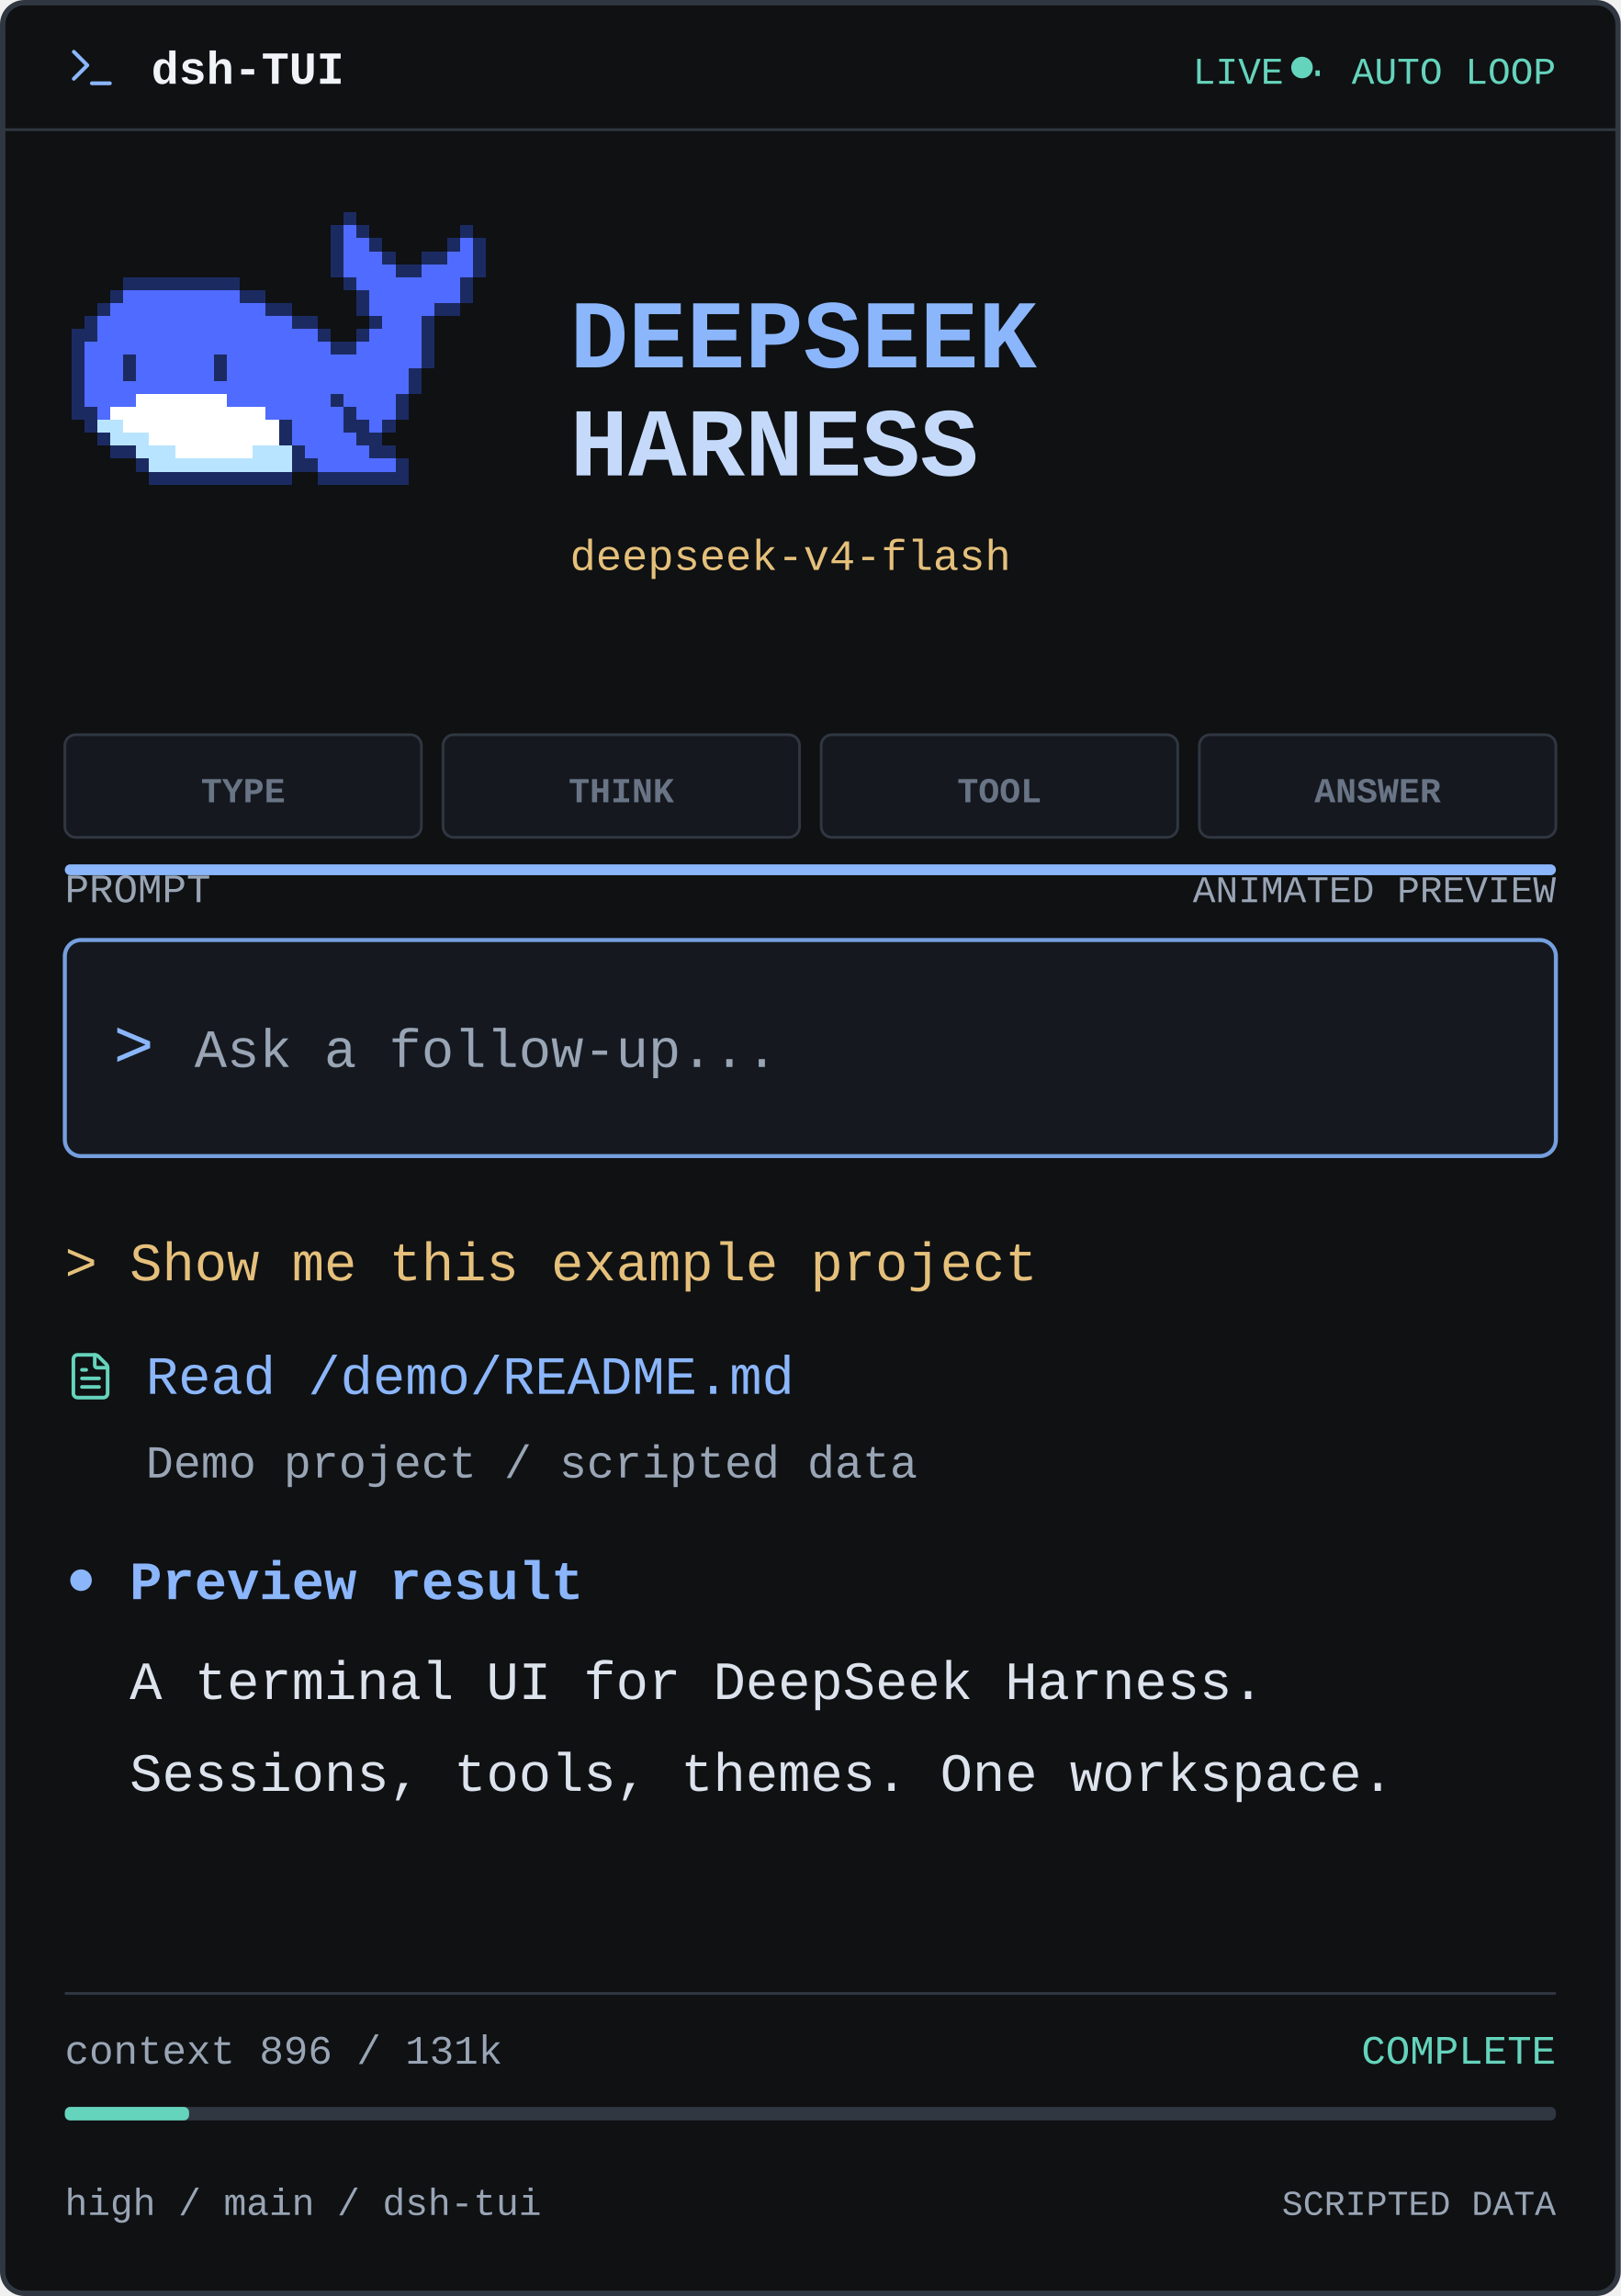
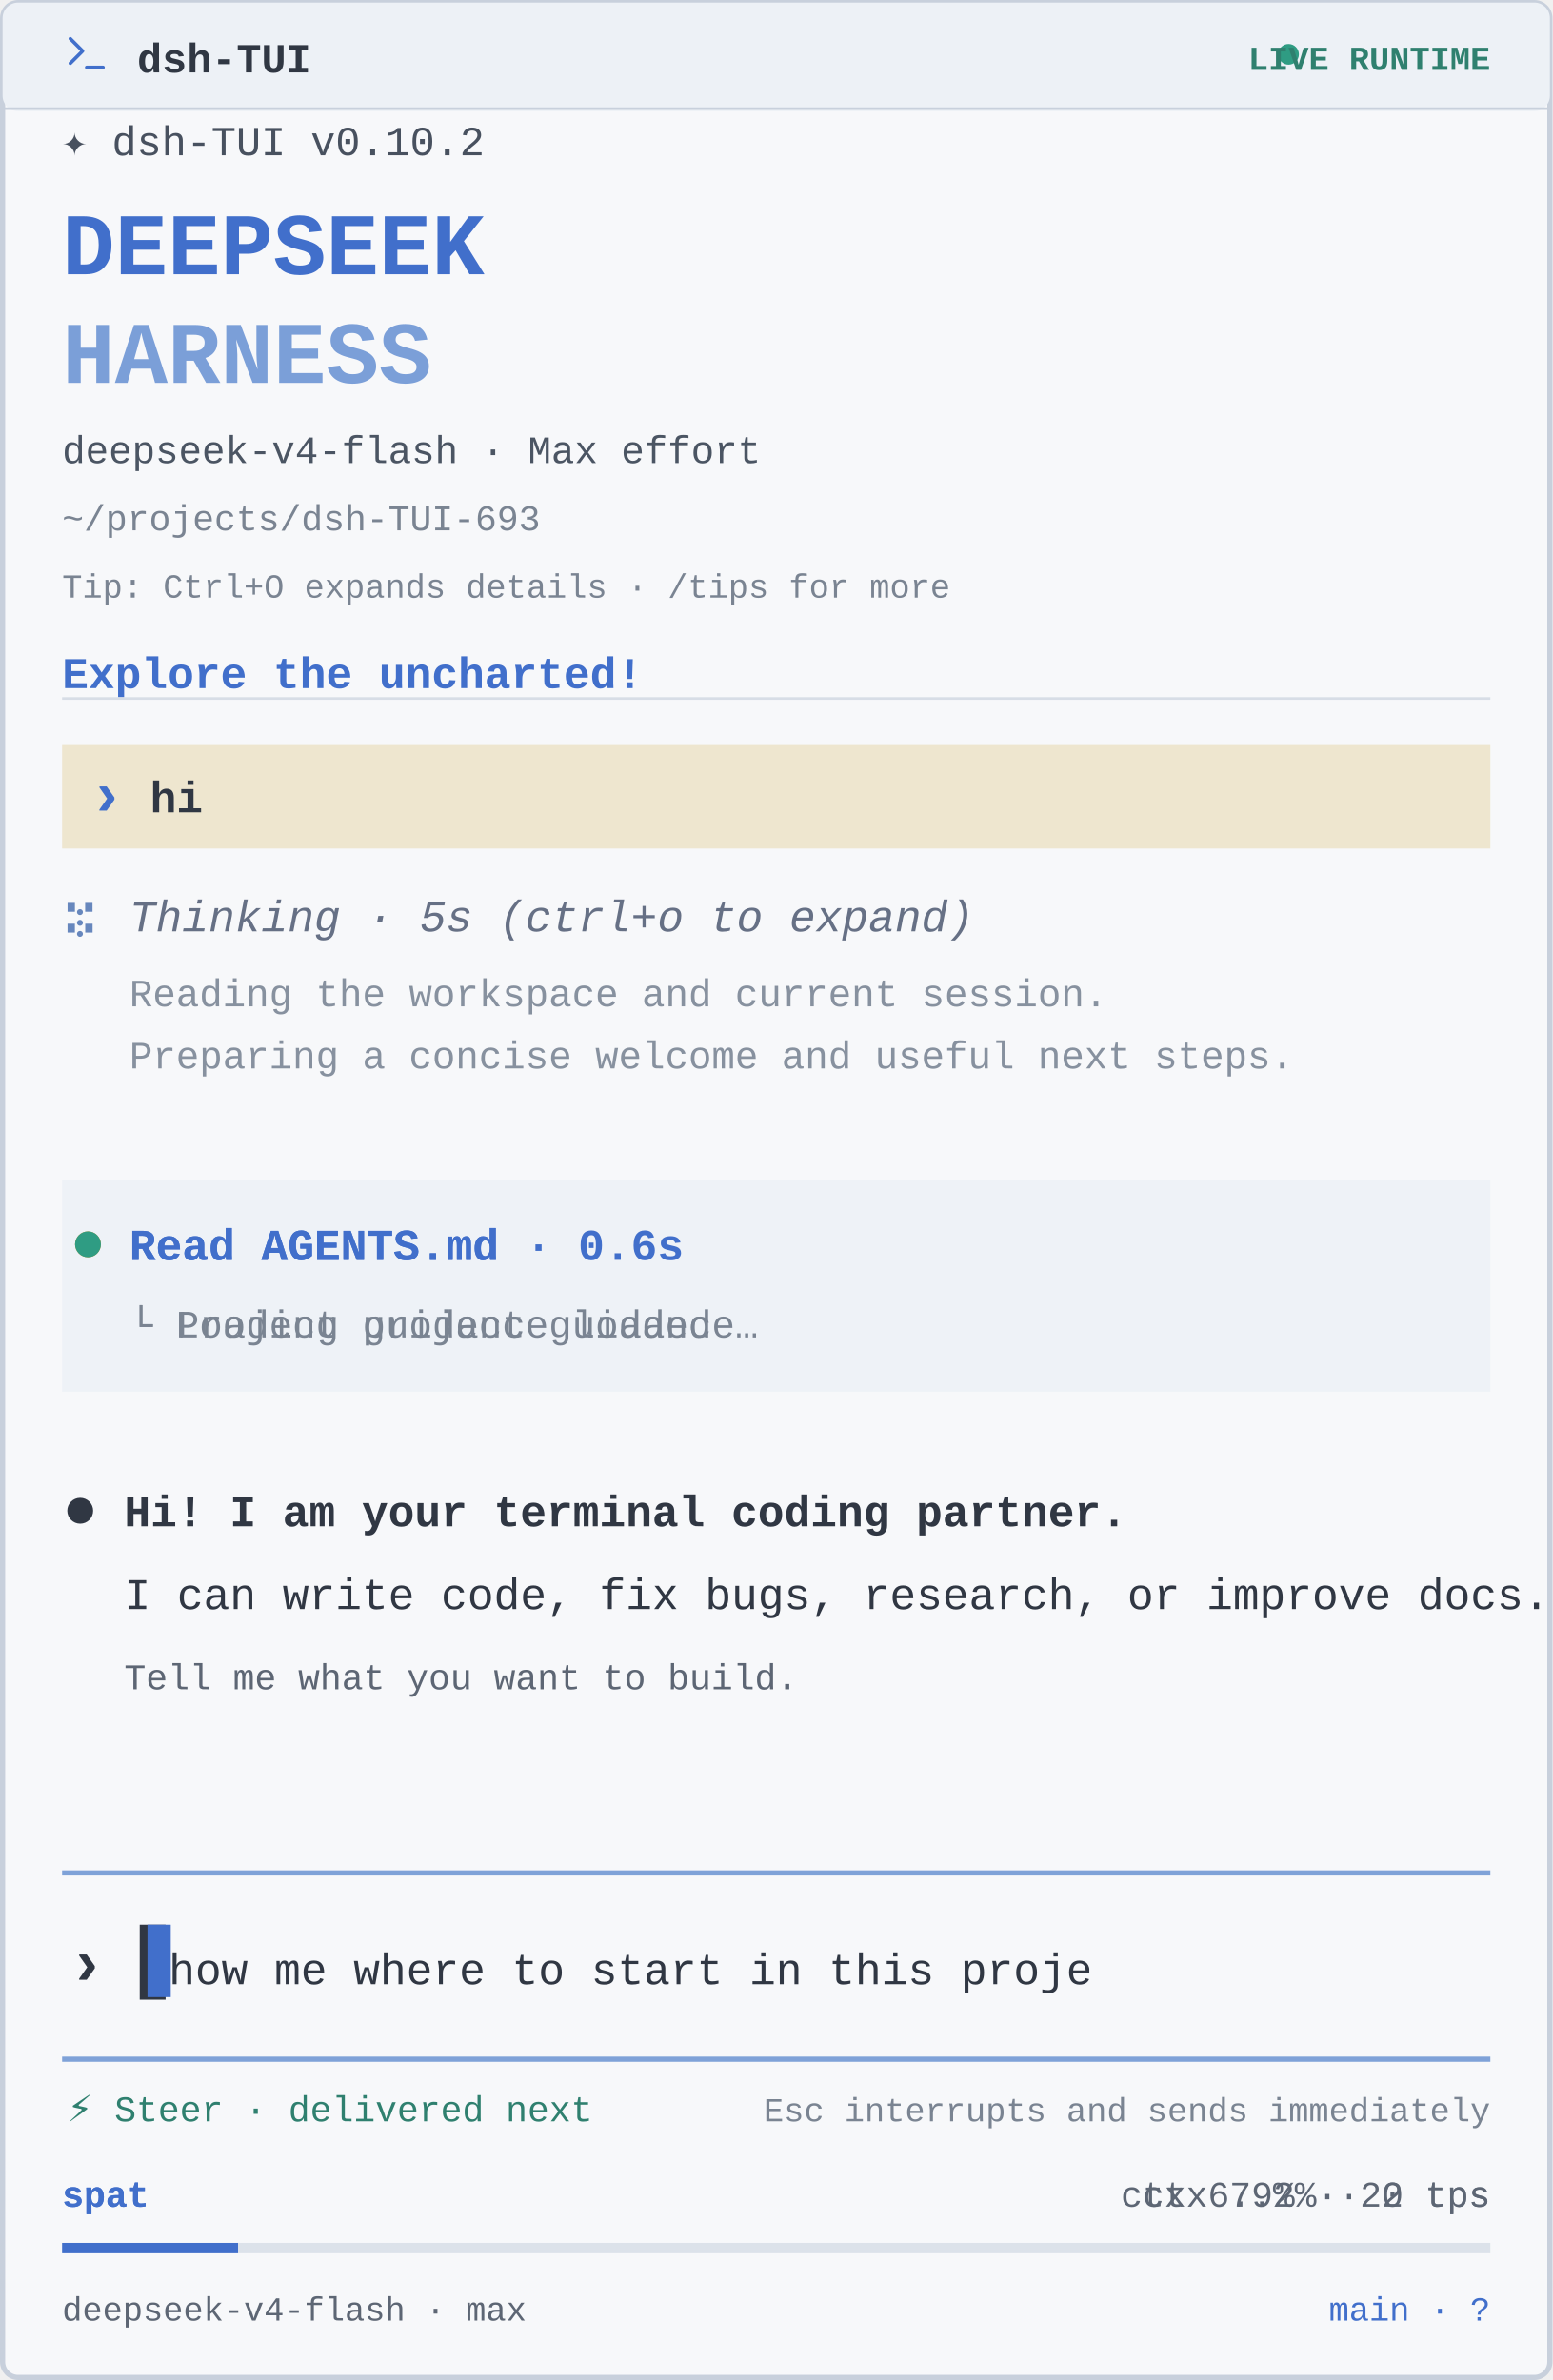
- <svg xmlns="http://www.w3.org/2000/svg" width="600" height="850" viewBox="0 0 600 850" role="img" aria-labelledby="title desc">
+ <svg xmlns="http://www.w3.org/2000/svg" width="600" height="920" viewBox="0 0 600 920" role="img" aria-labelledby="title desc">
  <style>
    text { font-family: "Cascadia Code","SFMono-Regular",Consolas,"Liberation Mono","Microsoft YaHei",monospace; letter-spacing: 0; }
    a:hover .tile { fill: #1b2028; }
    a:focus-visible .tile { stroke: #8bb6fb; stroke-width: 3; }
-     .draft { opacity: 0; animation: draft 14s linear infinite; }
-     .mask { transform-origin: 0 0; animation: typing 14s steps(28, end) infinite; }
-     .caret { animation: cursorMove 14s steps(28, end) infinite, blink 1s step-end infinite; }
-     .placeholder { opacity: 1; animation: placeholder 14s step-end infinite; }
-     .sent { opacity: 1; animation: sent 14s step-end infinite; }
-     .thinking { opacity: 0; animation: thinking 14s step-end infinite; }
-     .tool { opacity: 1; animation: tool 14s step-end infinite; }
-     .answer { opacity: 1; animation: answer 14s step-end infinite; }
-     .answer-mask { transform-origin: 0 0; animation: response 14s steps(26, end) infinite; }
-     .answer-line-two { opacity: 1; animation: second 14s step-end infinite; }
-     .complete { opacity: 1; animation: complete 14s step-end infinite; }
-     .meter { transform-origin: 0 0; animation: meter 14s linear infinite; }
-     .dot { animation: blink 1s step-end infinite; }
-     .phase-type,.phase-think,.phase-tooling,.phase-respond { opacity: 0; }
-     .phase-type { animation: phaseType 14s step-end infinite; }
-     .phase-think { animation: phaseThink 14s step-end infinite; }
-     .phase-tooling { animation: phaseTool 14s step-end infinite; }
-     .phase-respond { animation: phaseRespond 14s step-end infinite; }
-     .loop-meter { transform-origin: 0 0; animation: loopMeter 14s linear infinite; }
-     .live-dot { animation: livePulse 1.4s ease-in-out infinite; }
-     .whale-motion { animation: whaleMotion 14s ease-in-out infinite; }
-     @keyframes draft { 0%,24% { opacity:1; } 25%,100% { opacity:0; } }
-     @keyframes typing { 0%,4% { transform:scaleX(0); } 21%,100% { transform:scaleX(1); } }
-     @keyframes cursorMove { 0%,4% { transform:translateX(0); } 21%,100% { transform:translateX(327px); } }
-     @keyframes blink { 0%,49% { opacity:1; } 50%,100% { opacity:0; } }
-     @keyframes placeholder { 0%,24% { opacity:0; } 25%,100% { opacity:1; } }
-     @keyframes sent { 0%,24% { opacity:0; } 25%,100% { opacity:1; } }
-     @keyframes thinking { 0%,25% { opacity:0; } 26%,44% { opacity:1; } 45%,100% { opacity:0; } }
-     @keyframes tool { 0%,43% { opacity:0; } 44%,100% { opacity:1; } }
-     @keyframes answer { 0%,54% { opacity:0; } 55%,100% { opacity:1; } }
-     @keyframes response { 0%,54% { transform:scaleX(0); } 73%,100% { transform:scaleX(1); } }
-     @keyframes second { 0%,75% { opacity:0; } 76%,100% { opacity:1; } }
-     @keyframes complete { 0%,82% { opacity:0; } 83%,100% { opacity:1; } }
-     @keyframes meter { 0%,25% { transform:scaleX(.08); } 80%,100% { transform:scaleX(1); } }
-     @keyframes phaseType { 0%,24% { opacity:1; } 25%,100% { opacity:0; } }
-     @keyframes phaseThink { 0%,24% { opacity:0; } 25%,43% { opacity:1; } 44%,100% { opacity:0; } }
-     @keyframes phaseTool { 0%,43% { opacity:0; } 44%,54% { opacity:1; } 55%,100% { opacity:0; } }
-     @keyframes phaseRespond { 0%,54% { opacity:0; } 55%,100% { opacity:1; } }
-     @keyframes loopMeter { from { transform:scaleX(0); } to { transform:scaleX(1); } }
-     @keyframes livePulse { 0%,100% { opacity:.35; } 50% { opacity:1; } }
-     @keyframes whaleMotion { 0%,24% { transform:translateY(0); } 6%,18% { transform:translateY(-4px); } 25%,100% { transform:translateY(0); } }
+     .spinner-a { animation: spinnerA 1s steps(1,end) infinite; }
+     .spinner-b { animation: spinnerB 1s steps(1,end) infinite; }
+     .thinking-row { animation: thinkingRow 16s step-end infinite; }
+     .tool-row { animation: toolRow 16s step-end infinite; }
+     .tool-running { animation: toolRunning 16s step-end infinite; }
+     .tool-done { animation: toolDone 16s step-end infinite; }
+     .answer { animation: answer 16s step-end infinite; }
+     .answer-mask { transform-origin:0 0; animation: answerReveal 16s steps(31,end) infinite; }
+     .answer-two { animation: answerTwo 16s step-end infinite; }
+     .draft { animation: draft 16s step-end infinite; }
+     .draft-mask { transform-origin:0 0; animation: draftReveal 16s steps(44,end) infinite; }
+     .draft-caret { animation: draftCaret 16s steps(44,end) infinite, blink 1s step-end infinite; }
+     .empty-caret { animation: emptyCaret 16s step-end infinite, blink 1s step-end infinite; }
+     .pending { animation: pending 16s step-end infinite; }
+     .busy-status { animation: busyStatus 16s step-end infinite; }
+     .idle-status { animation: idleStatus 16s step-end infinite; }
+     .activity { transform-origin:0 0; animation: activity 16s linear infinite; }
+     .live-dot { animation: pulse 1.4s ease-in-out infinite; }
+     @keyframes spinnerA { 0%,49% { opacity:1 } 50%,100% { opacity:0 } }
+     @keyframes spinnerB { 0%,49% { opacity:0 } 50%,100% { opacity:1 } }
+     @keyframes blink { 0%,48% { opacity:1 } 49%,100% { opacity:0 } }
+     @keyframes pulse { 0%,100% { opacity:.35 } 50% { opacity:1 } }
+     @keyframes thinkingRow { 0%,33% { opacity:1 } 34%,100% { opacity:.38 } }
+     @keyframes toolRow { 0%,20% { opacity:0 } 22%,100% { opacity:1 } }
+     @keyframes toolRunning { 0%,20% { opacity:0 } 22%,46% { opacity:1 } 47%,100% { opacity:0 } }
+     @keyframes toolDone { 0%,46% { opacity:0 } 47%,100% { opacity:1 } }
+     @keyframes answer { 0%,48% { opacity:0 } 50%,100% { opacity:1 } }
+     @keyframes answerReveal { 0%,49% { transform:scaleX(0) } 74%,100% { transform:scaleX(1) } }
+     @keyframes answerTwo { 0%,73% { opacity:0 } 75%,100% { opacity:1 } }
+     @keyframes draft { 0%,70% { opacity:0 } 72%,100% { opacity:1 } }
+     @keyframes draftReveal { 0%,71% { transform:scaleX(0) } 91%,100% { transform:scaleX(1) } }
+     @keyframes draftCaret { 0%,71% { transform:translateX(0) } 91%,100% { transform:translateX(366px) } }
+     @keyframes emptyCaret { 0%,71% { opacity:1 } 72%,100% { opacity:0 } }
+     @keyframes pending { 0%,91% { opacity:0 } 92%,100% { opacity:1 } }
+     @keyframes busyStatus { 0%,91% { opacity:1 } 92%,100% { opacity:0 } }
+     @keyframes idleStatus { 0%,91% { opacity:0 } 92%,100% { opacity:1 } }
+     @keyframes activity { 0% { transform:scaleX(.07) } 92%,100% { transform:scaleX(1) } }
  </style>
  <defs>
+     <clipPath id="answer-clip">
+       <rect class="answer-mask" x="0" y="-25" width="498" height="64" />
+     </clipPath>
    <clipPath id="draft-clip">
-       <rect class="mask" x="0" y="-25" width="327" height="34" />
-     </clipPath>
-     <clipPath id="answer-clip">
-       <rect class="answer-mask" x="0" y="-26" width="520" height="38" />
+       <rect class="draft-mask" x="0" y="-25" width="366" height="34" />
    </clipPath>
  </defs>
-   <rect x="1" y="1" width="598" height="848" rx="8" fill="#0f1113" stroke="#303741" stroke-width="2" />
-   <path d="M1 48H599" stroke="#303741" />
-   <g transform="translate(24 15) scale(0.8333333)" fill="none" stroke="#8bb6fb" stroke-width="1.7" stroke-linecap="round" stroke-linejoin="round">
+   <rect x="1" y="1" width="598" height="918" rx="6" fill="#f7f8fa" stroke="#c8d0dc" stroke-width="2" />
+   <rect x="1" y="1" width="598" height="42" rx="6" fill="#edf1f6" />
+   <path d="M1 42H599" stroke="#c8d0dc" />
+   <g transform="translate(24 11) scale(0.7916667)" fill="none" stroke="#416fcb" stroke-width="1.7" stroke-linecap="round" stroke-linejoin="round">
    <path d="M12 19h8" />
    <path d="m4 17 6-6-6-6" />
  </g>
-   <text x="56" y="31" font-size="17" fill="#f0f3f7" font-weight="700">dsh-TUI</text>
-   <circle class="live-dot" cx="482" cy="25" r="4" fill="#65d4bc" />
-   <text x="576" y="31" font-size="14" fill="#65d4bc" text-anchor="end">LIVE · AUTO LOOP</text>
-   <g class="whale-motion">
-     <g transform="translate(12 69) scale(4.8)" shape-rendering="crispEdges">
-       <path fill="#1b2b62" d="M24 2h1v1h-1zM23 3h1v1h-1zM25 3h1v1h-1zM33 3h1v1h-1zM23 4h1v1h-1zM26 4h1v1h-1zM32 4h1v1h-1zM34 4h1v1h-1zM23 5h1v1h-1zM27 5h1v1h-1zM30 5h1v1h-1zM31 5h1v1h-1zM34 5h1v1h-1zM23 6h1v1h-1zM28 6h1v1h-1zM29 6h1v1h-1zM34 6h1v1h-1zM7 7h1v1h-1zM8 7h1v1h-1zM9 7h1v1h-1zM10 7h1v1h-1zM11 7h1v1h-1zM12 7h1v1h-1zM13 7h1v1h-1zM14 7h1v1h-1zM15 7h1v1h-1zM24 7h1v1h-1zM33 7h1v1h-1zM6 8h1v1h-1zM16 8h1v1h-1zM17 8h1v1h-1zM25 8h1v1h-1zM33 8h1v1h-1zM5 9h1v1h-1zM18 9h1v1h-1zM19 9h1v1h-1zM25 9h1v1h-1zM31 9h1v1h-1zM32 9h1v1h-1zM4 10h1v1h-1zM20 10h1v1h-1zM21 10h1v1h-1zM26 10h1v1h-1zM30 10h1v1h-1zM3 11h1v1h-1zM4 11h1v1h-1zM22 11h1v1h-1zM25 11h1v1h-1zM30 11h1v1h-1zM3 12h1v1h-1zM23 12h1v1h-1zM24 12h1v1h-1zM30 12h1v1h-1zM3 13h1v1h-1zM7 13h1v1h-1zM14 13h1v1h-1zM30 13h1v1h-1zM3 14h1v1h-1zM7 14h1v1h-1zM14 14h1v1h-1zM29 14h1v1h-1zM3 15h1v1h-1zM29 15h1v1h-1zM3 16h1v1h-1zM23 16h1v1h-1zM28 16h1v1h-1zM3 17h1v1h-1zM4 17h1v1h-1zM24 17h1v1h-1zM28 17h1v1h-1zM4 18h1v1h-1zM19 18h1v1h-1zM24 18h1v1h-1zM25 18h1v1h-1zM27 18h1v1h-1zM5 19h1v1h-1zM19 19h1v1h-1zM25 19h1v1h-1zM26 19h1v1h-1zM6 20h1v1h-1zM7 20h1v1h-1zM20 20h1v1h-1zM26 20h1v1h-1zM27 20h1v1h-1zM8 21h1v1h-1zM20 21h1v1h-1zM21 21h1v1h-1zM28 21h1v1h-1zM9 22h1v1h-1zM10 22h1v1h-1zM11 22h1v1h-1zM12 22h1v1h-1zM13 22h1v1h-1zM14 22h1v1h-1zM15 22h1v1h-1zM16 22h1v1h-1zM17 22h1v1h-1zM18 22h1v1h-1zM19 22h1v1h-1zM22 22h1v1h-1zM23 22h1v1h-1zM24 22h1v1h-1zM25 22h1v1h-1zM26 22h1v1h-1zM27 22h1v1h-1zM28 22h1v1h-1z" />
-       <path fill="#506bff" d="M24 3h1v1h-1zM24 4h1v1h-1zM25 4h1v1h-1zM33 4h1v1h-1zM24 5h1v1h-1zM25 5h1v1h-1zM26 5h1v1h-1zM32 5h1v1h-1zM33 5h1v1h-1zM24 6h1v1h-1zM25 6h1v1h-1zM26 6h1v1h-1zM27 6h1v1h-1zM30 6h1v1h-1zM31 6h1v1h-1zM32 6h1v1h-1zM33 6h1v1h-1zM25 7h1v1h-1zM26 7h1v1h-1zM27 7h1v1h-1zM28 7h1v1h-1zM29 7h1v1h-1zM30 7h1v1h-1zM31 7h1v1h-1zM32 7h1v1h-1zM7 8h1v1h-1zM8 8h1v1h-1zM9 8h1v1h-1zM10 8h1v1h-1zM11 8h1v1h-1zM12 8h1v1h-1zM13 8h1v1h-1zM14 8h1v1h-1zM15 8h1v1h-1zM26 8h1v1h-1zM27 8h1v1h-1zM28 8h1v1h-1zM29 8h1v1h-1zM30 8h1v1h-1zM31 8h1v1h-1zM32 8h1v1h-1zM6 9h1v1h-1zM7 9h1v1h-1zM8 9h1v1h-1zM9 9h1v1h-1zM10 9h1v1h-1zM11 9h1v1h-1zM12 9h1v1h-1zM13 9h1v1h-1zM14 9h1v1h-1zM15 9h1v1h-1zM16 9h1v1h-1zM17 9h1v1h-1zM26 9h1v1h-1zM27 9h1v1h-1zM28 9h1v1h-1zM29 9h1v1h-1zM30 9h1v1h-1zM5 10h1v1h-1zM6 10h1v1h-1zM7 10h1v1h-1zM8 10h1v1h-1zM9 10h1v1h-1zM10 10h1v1h-1zM11 10h1v1h-1zM12 10h1v1h-1zM13 10h1v1h-1zM14 10h1v1h-1zM15 10h1v1h-1zM16 10h1v1h-1zM17 10h1v1h-1zM18 10h1v1h-1zM19 10h1v1h-1zM27 10h1v1h-1zM28 10h1v1h-1zM29 10h1v1h-1zM5 11h1v1h-1zM6 11h1v1h-1zM7 11h1v1h-1zM8 11h1v1h-1zM9 11h1v1h-1zM10 11h1v1h-1zM11 11h1v1h-1zM12 11h1v1h-1zM13 11h1v1h-1zM14 11h1v1h-1zM15 11h1v1h-1zM16 11h1v1h-1zM17 11h1v1h-1zM18 11h1v1h-1zM19 11h1v1h-1zM20 11h1v1h-1zM21 11h1v1h-1zM26 11h1v1h-1zM27 11h1v1h-1zM28 11h1v1h-1zM29 11h1v1h-1zM4 12h1v1h-1zM5 12h1v1h-1zM6 12h1v1h-1zM7 12h1v1h-1zM8 12h1v1h-1zM9 12h1v1h-1zM10 12h1v1h-1zM11 12h1v1h-1zM12 12h1v1h-1zM13 12h1v1h-1zM14 12h1v1h-1zM15 12h1v1h-1zM16 12h1v1h-1zM17 12h1v1h-1zM18 12h1v1h-1zM19 12h1v1h-1zM20 12h1v1h-1zM21 12h1v1h-1zM22 12h1v1h-1zM25 12h1v1h-1zM26 12h1v1h-1zM27 12h1v1h-1zM28 12h1v1h-1zM29 12h1v1h-1zM4 13h1v1h-1zM5 13h1v1h-1zM6 13h1v1h-1zM8 13h1v1h-1zM9 13h1v1h-1zM10 13h1v1h-1zM11 13h1v1h-1zM12 13h1v1h-1zM13 13h1v1h-1zM15 13h1v1h-1zM16 13h1v1h-1zM17 13h1v1h-1zM18 13h1v1h-1zM19 13h1v1h-1zM20 13h1v1h-1zM21 13h1v1h-1zM22 13h1v1h-1zM23 13h1v1h-1zM24 13h1v1h-1zM25 13h1v1h-1zM26 13h1v1h-1zM27 13h1v1h-1zM28 13h1v1h-1zM29 13h1v1h-1zM4 14h1v1h-1zM5 14h1v1h-1zM6 14h1v1h-1zM8 14h1v1h-1zM9 14h1v1h-1zM10 14h1v1h-1zM11 14h1v1h-1zM12 14h1v1h-1zM13 14h1v1h-1zM15 14h1v1h-1zM16 14h1v1h-1zM17 14h1v1h-1zM18 14h1v1h-1zM19 14h1v1h-1zM20 14h1v1h-1zM21 14h1v1h-1zM22 14h1v1h-1zM23 14h1v1h-1zM24 14h1v1h-1zM25 14h1v1h-1zM26 14h1v1h-1zM27 14h1v1h-1zM28 14h1v1h-1zM4 15h1v1h-1zM5 15h1v1h-1zM6 15h1v1h-1zM7 15h1v1h-1zM8 15h1v1h-1zM9 15h1v1h-1zM10 15h1v1h-1zM11 15h1v1h-1zM12 15h1v1h-1zM13 15h1v1h-1zM14 15h1v1h-1zM15 15h1v1h-1zM16 15h1v1h-1zM17 15h1v1h-1zM18 15h1v1h-1zM19 15h1v1h-1zM20 15h1v1h-1zM21 15h1v1h-1zM22 15h1v1h-1zM23 15h1v1h-1zM24 15h1v1h-1zM25 15h1v1h-1zM26 15h1v1h-1zM27 15h1v1h-1zM28 15h1v1h-1zM4 16h1v1h-1zM5 16h1v1h-1zM6 16h1v1h-1zM7 16h1v1h-1zM15 16h1v1h-1zM16 16h1v1h-1zM17 16h1v1h-1zM18 16h1v1h-1zM19 16h1v1h-1zM20 16h1v1h-1zM21 16h1v1h-1zM22 16h1v1h-1zM24 16h1v1h-1zM25 16h1v1h-1zM26 16h1v1h-1zM27 16h1v1h-1zM5 17h1v1h-1zM18 17h1v1h-1zM19 17h1v1h-1zM20 17h1v1h-1zM21 17h1v1h-1zM22 17h1v1h-1zM23 17h1v1h-1zM25 17h1v1h-1zM26 17h1v1h-1zM27 17h1v1h-1zM20 18h1v1h-1zM21 18h1v1h-1zM22 18h1v1h-1zM23 18h1v1h-1zM26 18h1v1h-1zM20 19h1v1h-1zM21 19h1v1h-1zM22 19h1v1h-1zM23 19h1v1h-1zM24 19h1v1h-1zM21 20h1v1h-1zM22 20h1v1h-1zM23 20h1v1h-1zM24 20h1v1h-1zM25 20h1v1h-1zM22 21h1v1h-1zM23 21h1v1h-1zM24 21h1v1h-1zM25 21h1v1h-1zM26 21h1v1h-1zM27 21h1v1h-1z" />
-       <path fill="#b9e4ff" d="M5 18h1v1h-1zM6 18h1v1h-1zM6 19h1v1h-1zM7 19h1v1h-1zM8 19h1v1h-1zM8 20h1v1h-1zM9 20h1v1h-1zM10 20h1v1h-1zM17 20h1v1h-1zM18 20h1v1h-1zM19 20h1v1h-1zM9 21h1v1h-1zM10 21h1v1h-1zM11 21h1v1h-1zM12 21h1v1h-1zM13 21h1v1h-1zM14 21h1v1h-1zM15 21h1v1h-1zM16 21h1v1h-1zM17 21h1v1h-1zM18 21h1v1h-1zM19 21h1v1h-1z" />
-       <path fill="#ffffff" d="M8 16h1v1h-1zM9 16h1v1h-1zM10 16h1v1h-1zM11 16h1v1h-1zM12 16h1v1h-1zM13 16h1v1h-1zM14 16h1v1h-1zM6 17h1v1h-1zM7 17h1v1h-1zM8 17h1v1h-1zM9 17h1v1h-1zM10 17h1v1h-1zM11 17h1v1h-1zM12 17h1v1h-1zM13 17h1v1h-1zM14 17h1v1h-1zM15 17h1v1h-1zM16 17h1v1h-1zM17 17h1v1h-1zM7 18h1v1h-1zM8 18h1v1h-1zM9 18h1v1h-1zM10 18h1v1h-1zM11 18h1v1h-1zM12 18h1v1h-1zM13 18h1v1h-1zM14 18h1v1h-1zM15 18h1v1h-1zM16 18h1v1h-1zM17 18h1v1h-1zM18 18h1v1h-1zM9 19h1v1h-1zM10 19h1v1h-1zM11 19h1v1h-1zM12 19h1v1h-1zM13 19h1v1h-1zM14 19h1v1h-1zM15 19h1v1h-1zM16 19h1v1h-1zM17 19h1v1h-1zM18 19h1v1h-1zM11 20h1v1h-1zM12 20h1v1h-1zM13 20h1v1h-1zM14 20h1v1h-1zM15 20h1v1h-1zM16 20h1v1h-1z" />
+   <text x="53" y="28" font-size="16" fill="#303743" font-weight="700">dsh-TUI</text>
+   <circle class="live-dot" cx="498" cy="21" r="4" fill="#2f9c83" />
+   <text x="576" y="27" font-size="13" fill="#2f806f" text-anchor="end" font-weight="700">LIVE RUNTIME</text>
+   <text x="24" y="60" font-size="16" fill="#48515f">✦ dsh-TUI  v0.10.2</text>
+   <text x="24" y="106" font-size="34" fill="#416fcb" font-weight="700">DEEPSEEK</text>
+   <text x="24" y="148" font-size="34" fill="#7b9fd8" font-weight="700">HARNESS</text>
+   <text x="24" y="179" font-size="15" fill="#4b5563">deepseek-v4-flash · Max effort</text>
+   <text x="24" y="205" font-size="14" fill="#7a8492">~/projects/dsh-TUI-693</text>
+   <text x="24" y="231" font-size="13" fill="#7a8492">Tip: Ctrl+O expands details · /tips for more</text>
+   <text x="24" y="266" font-size="17" fill="#416fcb" font-weight="700">Explore the uncharted!</text>
+   <path d="M24 270H576" stroke="#d7dde6" />
+   <rect x="24" y="288" width="552" height="40" fill="#eee6cf" />
+   <text x="34" y="315" font-size="24" fill="#416fcb" font-weight="700">›</text>
+   <text x="58" y="314" font-size="17" fill="#303743" font-weight="600">hi</text>
+   <g class="thinking-row">
+     <g class="spinner-a">
+       <text x="24" y="362" font-size="23" fill="#6787bd">∷</text>
+     </g>
+     <g class="spinner-b">
+       <text x="24" y="362" font-size="23" fill="#6787bd">⋮</text>
+     </g>
+     <text x="50" y="360" font-size="17" fill="#667085" font-style="italic">Thinking · 5s  (ctrl+o to expand)</text>
+     <text x="50" y="389" font-size="15" fill="#87919f">Reading the workspace and current session.</text>
+     <text x="50" y="413" font-size="15" fill="#87919f">Preparing a concise welcome and useful next steps.</text>
+   </g>
+   <g class="tool-row">
+     <rect x="24" y="456" width="552" height="82" fill="#eef2f7" />
+     <g class="tool-running">
+       <circle cx="34" cy="481" r="5" fill="#d39b32" />
+       <text x="50" y="487" font-size="17" fill="#416fcb" font-weight="700">Read  AGENTS.md</text>
+       <text x="50" y="517" font-size="15" fill="#7a8492">└ Loading project guidance…</text>
+     </g>
+     <g class="tool-done">
+       <circle cx="34" cy="481" r="5" fill="#2f9c83" />
+       <text x="50" y="487" font-size="17" fill="#416fcb" font-weight="700">Read  AGENTS.md · 0.6s</text>
+       <text x="50" y="517" font-size="15" fill="#7a8492">└ Project guidance loaded</text>
    </g>
  </g>
-   <text x="211" y="136" font-size="36" fill="#8bb6fb" font-weight="700">DEEPSEEK</text>
-   <text x="211" y="176" font-size="36" fill="#c5dafb" font-weight="700">HARNESS</text>
-   <text x="211" y="211" font-size="16" fill="#e5c07b">deepseek-v4-flash</text>
-   <rect x="24" y="272" width="132" height="38" rx="4" fill="#15191f" stroke="#303741" />
-   <text x="90" y="297" font-size="13" fill="#697586" text-anchor="middle" font-weight="700">TYPE</text>
-   <g class="phase-type">
-     <rect x="24" y="272" width="132" height="38" rx="4" fill="#18222b" stroke="#8bb6fb" />
-     <text x="90" y="297" font-size="13" fill="#8bb6fb" text-anchor="middle" font-weight="700">TYPE</text>
-   </g>
-   <rect x="164" y="272" width="132" height="38" rx="4" fill="#15191f" stroke="#303741" />
-   <text x="230" y="297" font-size="13" fill="#697586" text-anchor="middle" font-weight="700">THINK</text>
-   <g class="phase-think">
-     <rect x="164" y="272" width="132" height="38" rx="4" fill="#18222b" stroke="#65d4bc" />
-     <text x="230" y="297" font-size="13" fill="#65d4bc" text-anchor="middle" font-weight="700">THINK</text>
-   </g>
-   <rect x="304" y="272" width="132" height="38" rx="4" fill="#15191f" stroke="#303741" />
-   <text x="370" y="297" font-size="13" fill="#697586" text-anchor="middle" font-weight="700">TOOL</text>
-   <g class="phase-tooling">
-     <rect x="304" y="272" width="132" height="38" rx="4" fill="#18222b" stroke="#e5c07b" />
-     <text x="370" y="297" font-size="13" fill="#e5c07b" text-anchor="middle" font-weight="700">TOOL</text>
-   </g>
-   <rect x="444" y="272" width="132" height="38" rx="4" fill="#15191f" stroke="#303741" />
-   <text x="510" y="297" font-size="13" fill="#697586" text-anchor="middle" font-weight="700">ANSWER</text>
-   <g class="phase-respond">
-     <rect x="444" y="272" width="132" height="38" rx="4" fill="#18222b" stroke="#e697bc" />
-     <text x="510" y="297" font-size="13" fill="#e697bc" text-anchor="middle" font-weight="700">ANSWER</text>
-   </g>
-   <rect x="24" y="320" width="552" height="4" rx="2" fill="#242a33" />
-   <g transform="translate(24 320)">
-     <rect class="loop-meter" width="552" height="4" rx="2" fill="#8bb6fb" />
-   </g>
-   <text x="24" y="334" font-size="15" fill="#99a5b5">PROMPT</text>
-   <text x="576" y="334" font-size="14" fill="#99a5b5" text-anchor="end">ANIMATED PREVIEW</text>
-   <rect x="24" y="348" width="552" height="80" rx="6" fill="#15191f" stroke="#759fdf" stroke-width="1.5" />
-   <text x="42" y="395" font-size="25" fill="#8bb6fb">&gt;</text>
-   <g class="draft" transform="translate(72 394)">
-     <g clip-path="url(#draft-clip)">
-       <text x="0" y="0" font-size="20" fill="#f0f3f7">Show me this example project</text>
+   <g class="answer">
+     <circle cx="31" cy="584" r="5" fill="#303743" />
+     <g transform="translate(48 590)" clip-path="url(#answer-clip)">
+       <text x="0" y="0" font-size="17" fill="#303743" font-weight="600">Hi! I am your terminal coding partner.</text>
    </g>
-     <rect class="caret" x="3" y="-20" width="9" height="24" fill="#8bb6fb" />
-   </g>
-   <g class="placeholder">
-     <text x="72" y="395" font-size="20" fill="#99a5b5">Ask a follow-up...</text>
-   </g>
-   <g class="sent">
-     <text x="24" y="474" font-size="20" fill="#e5c07b">&gt; Show me this example project</text>
-   </g>
-   <g class="thinking">
-     <circle class="dot" cx="30" cy="510" r="4" fill="#65d4bc" />
-     <text x="48" y="516" font-size="20" fill="#65d4bc">Thinking...</text>
-   </g>
-   <g class="tool">
-     <g transform="translate(24 500) scale(0.7916667)" fill="none" stroke="#65d4bc" stroke-width="1.7" stroke-linecap="round" stroke-linejoin="round">
-       <path d="M6 22a2 2 0 0 1-2-2V4a2 2 0 0 1 2-2h8a2.4 2.4 0 0 1 1.704.706l3.588 3.588A2.4 2.4 0 0 1 20 8v12a2 2 0 0 1-2 2z" />
-       <path d="M14 2v5a1 1 0 0 0 1 1h5" />
-       <path d="M10 9H8" />
-       <path d="M16 13H8" />
-       <path d="M16 17H8" />
-     </g>
-     <text x="54" y="516" font-size="20" fill="#8bb6fb">Read  /demo/README.md</text>
-     <text x="54" y="547" font-size="17" fill="#99a5b5">Demo project / scripted data</text>
-   </g>
-   <g class="answer">
-     <circle cx="30" cy="585" r="4" fill="#8bb6fb" />
-     <text x="48" y="592" font-size="20" fill="#8bb6fb" font-weight="700">Preview result</text>
-     <g transform="translate(48 629)" clip-path="url(#answer-clip)">
-       <text x="0" y="0" font-size="20" fill="#dde3ec">A terminal UI for DeepSeek Harness.</text>
-     </g>
-     <g class="answer-line-two">
-       <text x="48" y="663" font-size="20" fill="#dde3ec">Sessions, tools, themes. One workspace.</text>
+     <g class="answer-two">
+       <text x="48" y="622" font-size="17" fill="#303743">I can write code, fix bugs, research, or improve docs.</text>
+       <text x="48" y="653" font-size="14" fill="#5d6674">Tell me what you want to build.</text>
    </g>
  </g>
-   <path d="M24 738H576" stroke="#303741" />
-   <text x="24" y="764" font-size="15" fill="#99a5b5">context  896 / 131k</text>
-   <g class="complete">
-     <text x="576" y="764" font-size="15" fill="#65d4bc" text-anchor="end">COMPLETE</text>
+   <path d="M24 724H576" stroke="#7fa2d8" stroke-width="2" />
+   <path d="M24 796H576" stroke="#7fa2d8" stroke-width="2" />
+   <text x="26" y="767" font-size="25" fill="#303743" font-weight="700">›</text>
+   <rect class="empty-caret" x="54" y="744" width="10" height="29" fill="#303743" />
+   <g class="draft" transform="translate(55 767)">
+     <g clip-path="url(#draft-clip)">
+       <text x="0" y="0" font-size="17" fill="#303743">Show me where to start in this project</text>
+     </g>
+     <rect class="draft-caret" x="2" y="-23" width="9" height="28" fill="#416fcb" />
  </g>
-   <rect x="24" y="780" width="552" height="5" rx="2" fill="#303741" />
-   <g transform="translate(24 780)">
-     <rect class="meter" width="46" height="5" rx="2" fill="#65d4bc" />
+   <g class="pending">
+     <text x="26" y="820" font-size="14" fill="#2f806f">⚡ Steer · delivered next</text>
+     <text x="576" y="820" font-size="13" fill="#7a8492" text-anchor="end">Esc interrupts and sends immediately</text>
  </g>
-   <text x="24" y="820" font-size="14" fill="#99a5b5">high / main / dsh-tui</text>
-   <text x="576" y="820" font-size="13" fill="#99a5b5" text-anchor="end">SCRIPTED DATA</text>
+   <g class="busy-status">
+     <text x="24" y="853" font-size="14" fill="#416fcb" font-weight="700">spat</text>
+     <text x="576" y="853" font-size="14" fill="#5d6674" text-anchor="end">ctx 6.9% · 22 tps</text>
+   </g>
+   <g class="idle-status">
+     <text x="24" y="853" font-size="14" fill="#416fcb" font-weight="700">spat</text>
+     <text x="576" y="853" font-size="14" fill="#5d6674" text-anchor="end">ctx 7.2% · 0 tps</text>
+   </g>
+   <rect x="24" y="867" width="552" height="4" fill="#dce2ea" />
+   <g transform="translate(24 867)">
+     <rect class="activity" width="68" height="4" fill="#416fcb" />
+   </g>
+   <text x="24" y="897" font-size="13" fill="#5d6674">deepseek-v4-flash · max</text>
+   <text x="576" y="897" font-size="13" fill="#416fcb" text-anchor="end">main · ?</text>
</svg>
